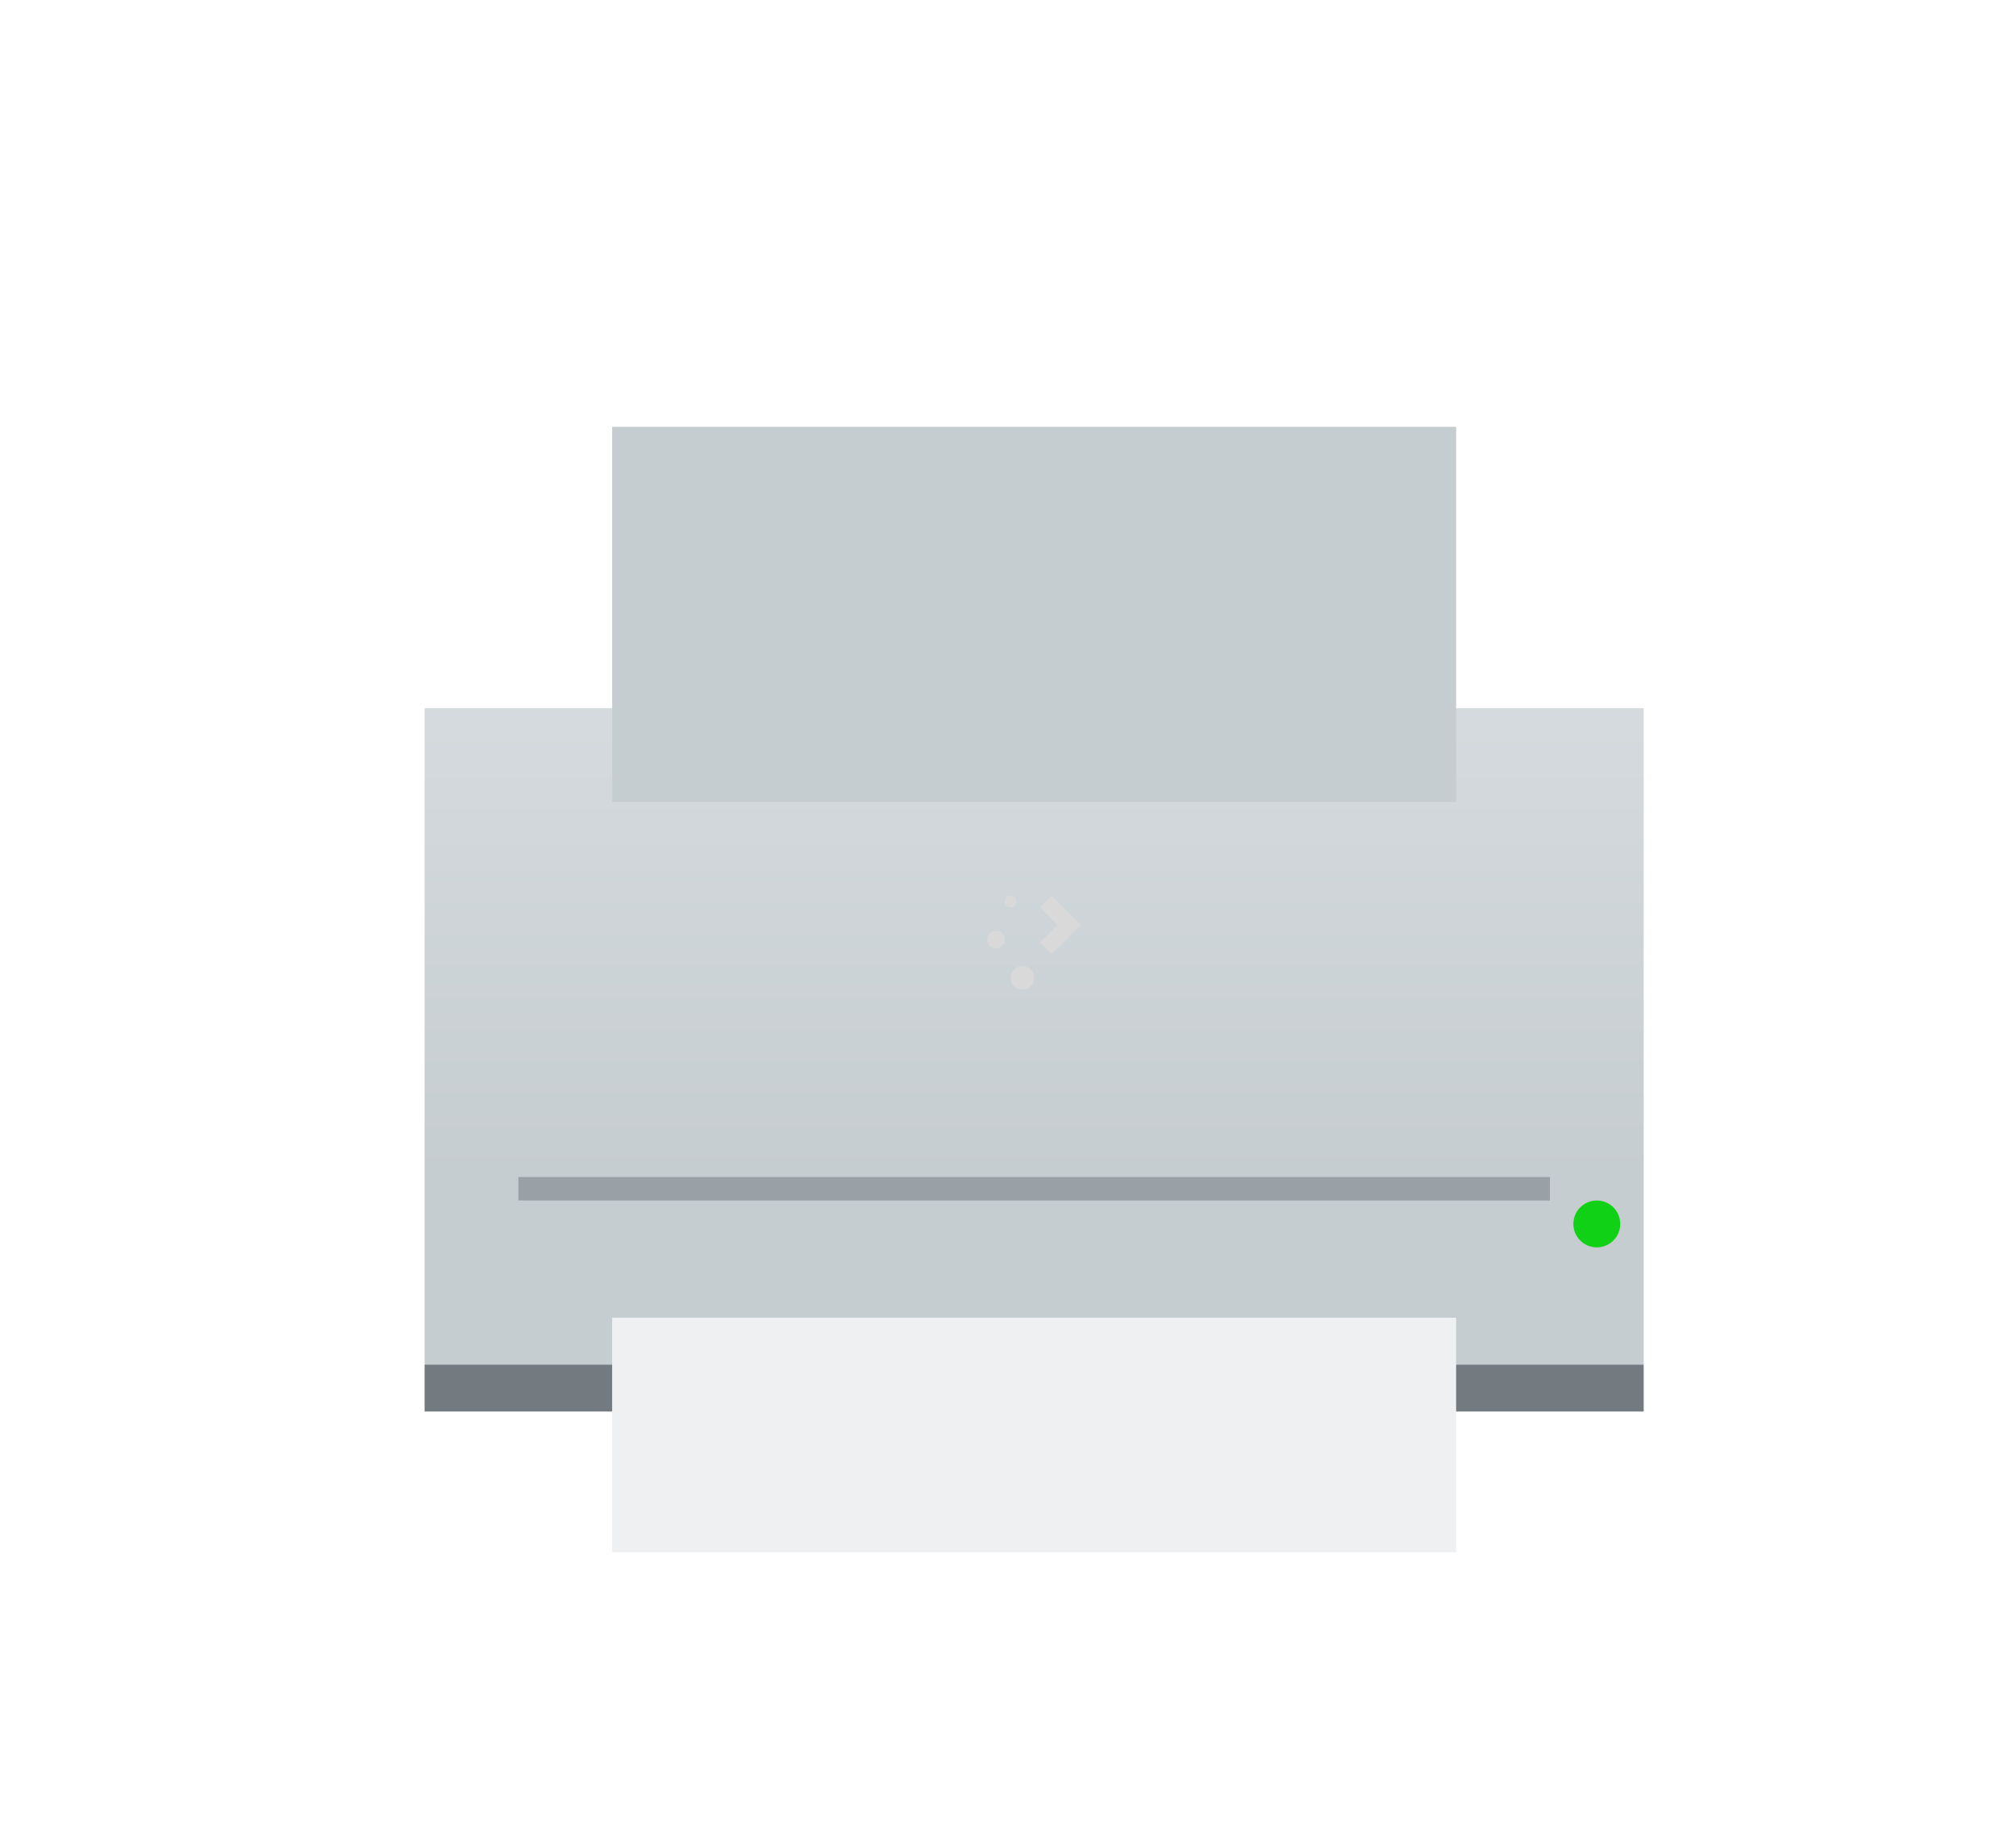
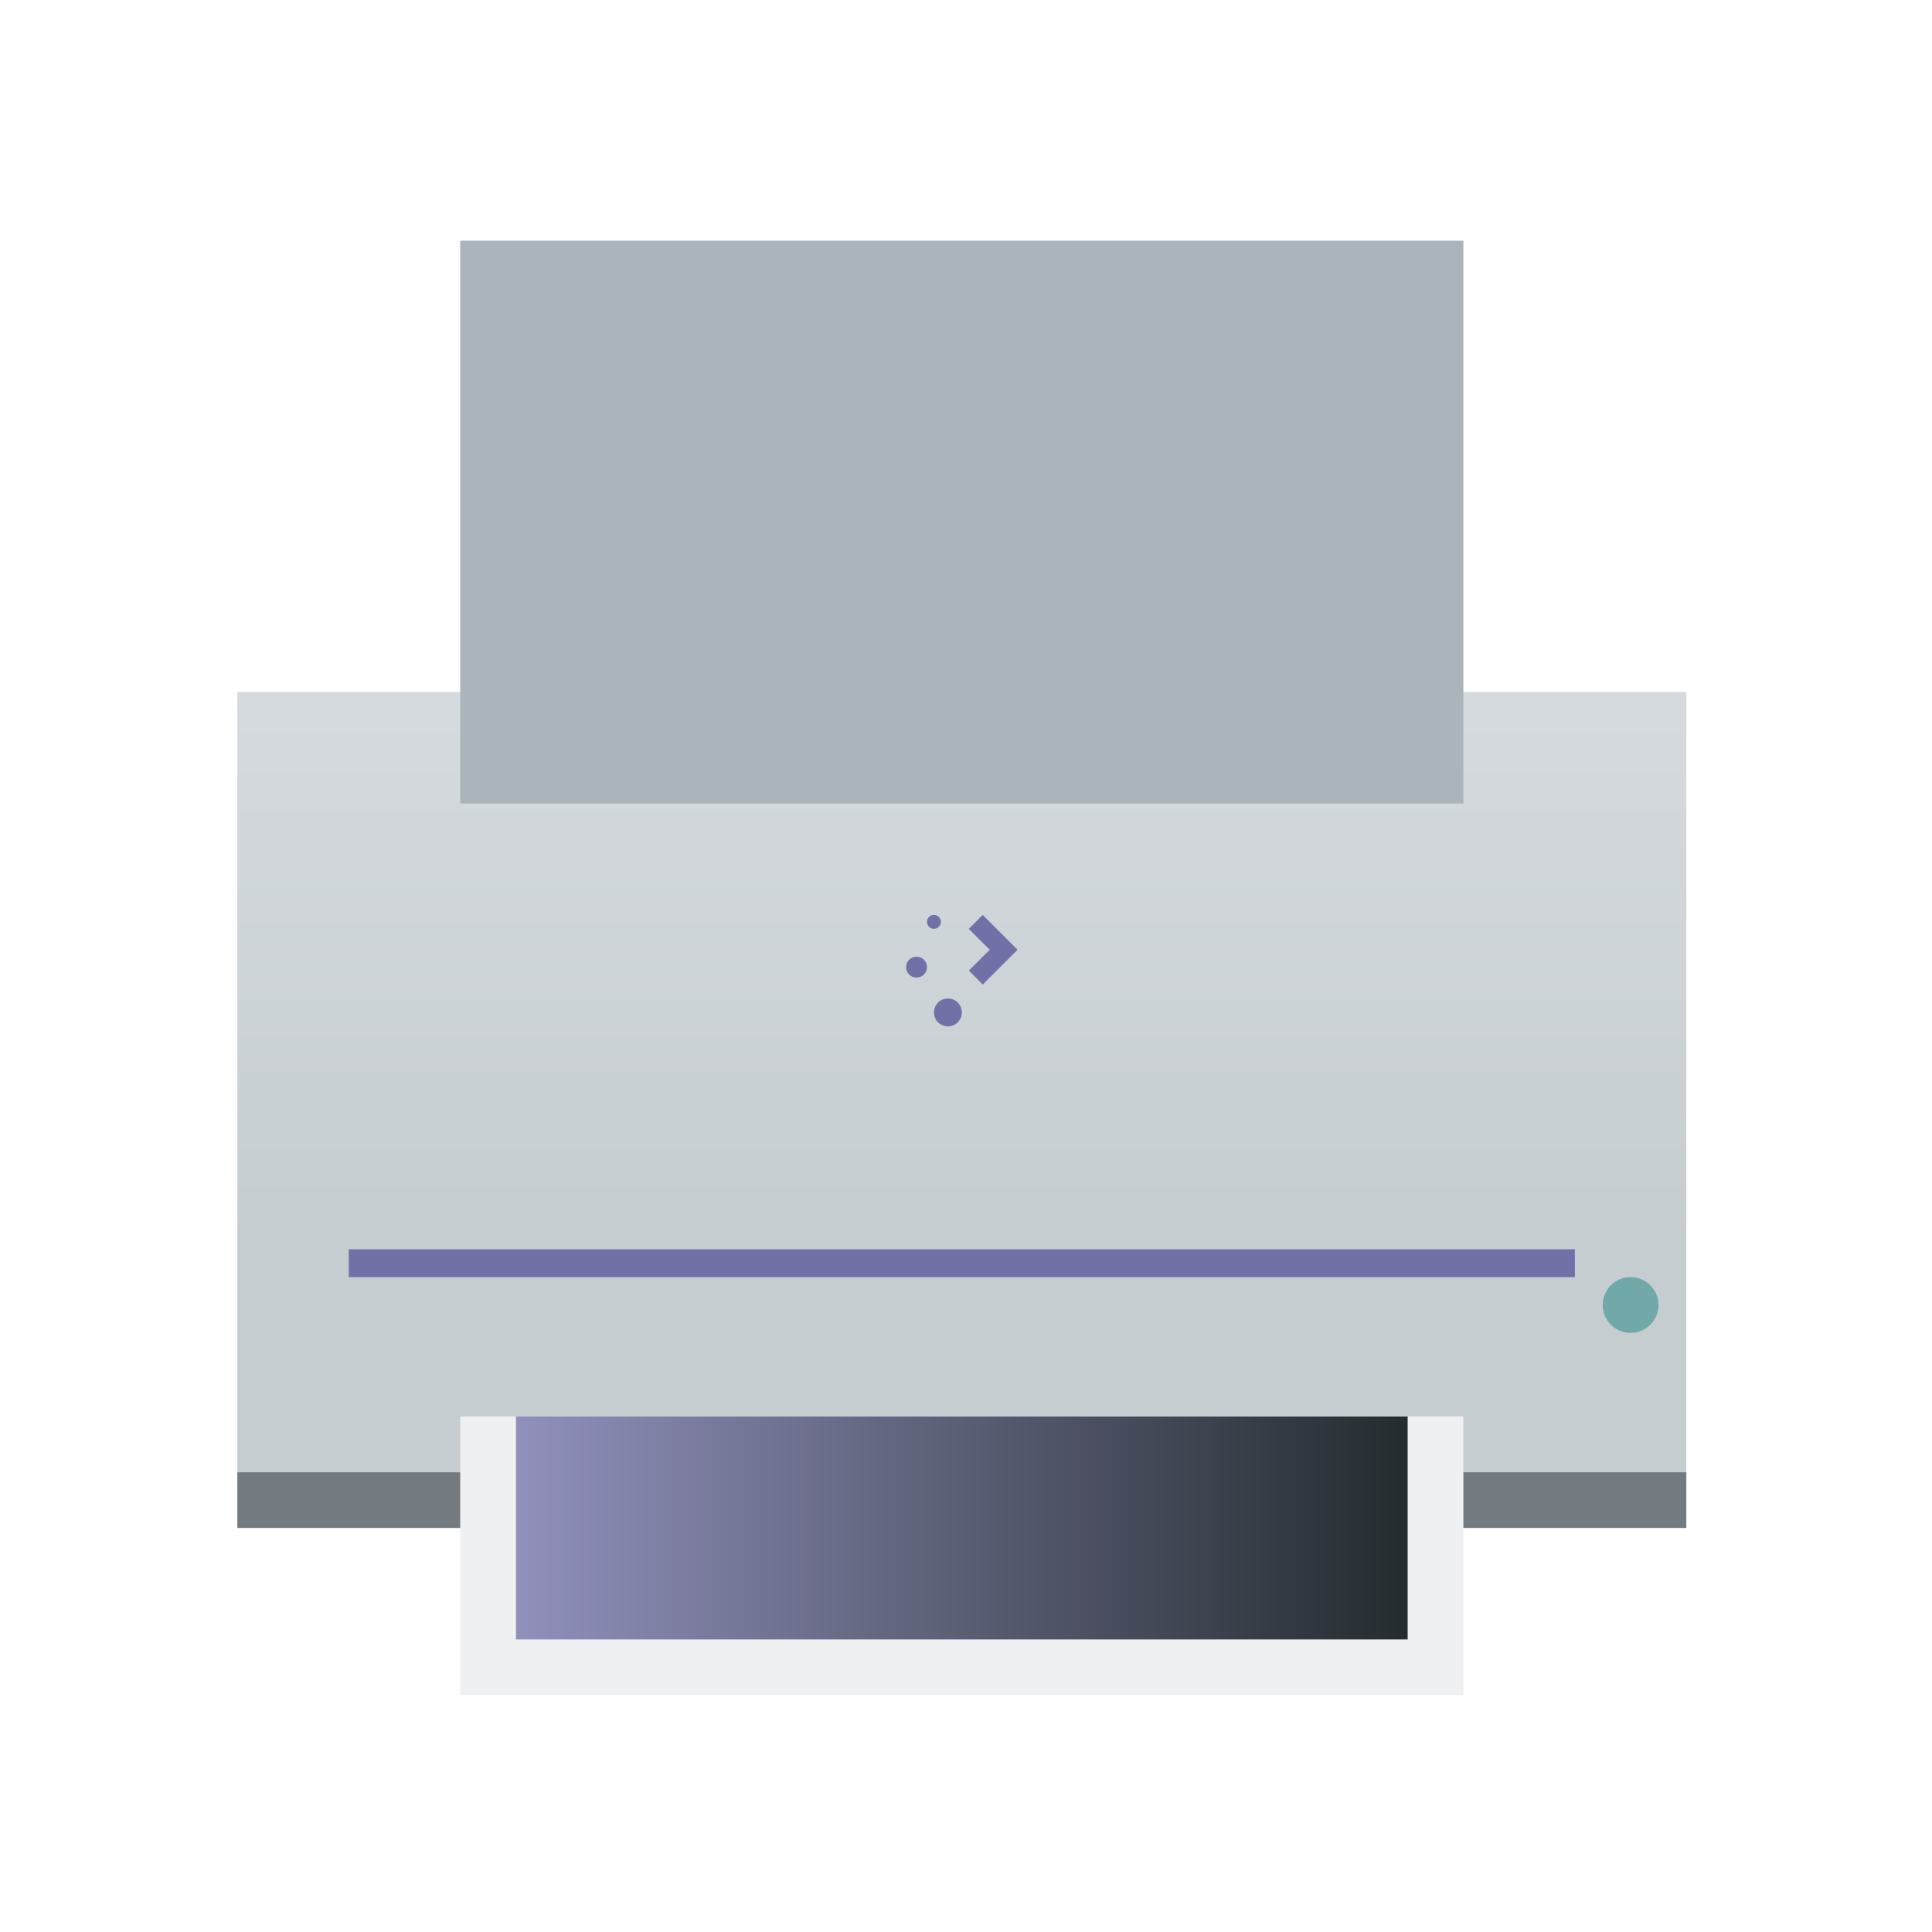
- <svg xmlns="http://www.w3.org/2000/svg" xmlns:xlink="http://www.w3.org/1999/xlink" version="1.1" x="0px" y="0px" viewBox="0 0 85.99 78.329" enable-background="new 0 0 1000 1000" xml:space="preserve" id="svg20" width="85.99" height="78.329">
-   <defs id="defs24">
-     <linearGradient id="linearGradient4617" xlink:href="#linearGradient4303" y1="531.798" y2="501.699" gradientUnits="userSpaceOnUse" x2="0" gradientTransform="matrix(1.083332,0,0,1.166668,-410.6184,-570.4314)" />
+ <svg xmlns="http://www.w3.org/2000/svg" xmlns:xlink="http://www.w3.org/1999/xlink" width="32" height="32" version="1.1" id="svg12">
+   <defs id="defs16">
+     <linearGradient id="linearGradient888">
+       <stop style="stop-color:#9090bb;stop-opacity:1" id="stop884" />
+       <stop offset="1" style="stop-color:#252c2f;stop-opacity:1" id="stop886" />
+     </linearGradient>
+     <linearGradient id="linearGradient4617" xlink:href="#linearGradient4303" y1="531.798" y2="501.699" gradientUnits="userSpaceOnUse" x2="0" gradientTransform="matrix(0.4999992,0,0,0.5384619,-225.9437,-275.7554)" />
    <linearGradient id="linearGradient4303">
      <stop style="stop-color:#c6cdd1" id="stop4305" />
      <stop offset="1" style="stop-color:#e0e5e7" id="stop4307" />
    </linearGradient>
-     <linearGradient id="linearGradient4930" xlink:href="#linearGradient4191" y1="533.798" y2="537.798" gradientUnits="userSpaceOnUse" x2="0" gradientTransform="matrix(1.11111,0,0,1,-421.9678,-485.798)" />
-     <linearGradient id="linearGradient4386" xlink:href="#linearGradient4903" y1="505.798" y2="503.798" gradientUnits="userSpaceOnUse" x2="0" gradientTransform="translate(-376.5715,-497.798)" />
-     <linearGradient id="linearGradient4982" xlink:href="#linearGradient4976" x1="394.571" gradientUnits="userSpaceOnUse" x2="422.571" gradientTransform="matrix(1.142856,0,0,1,-434.9382,-485.798)" />
-     <linearGradient id="linearGradient25" xlink:href="#linearGradient4770" y1="533.798" y2="546.798" x1="391.571" gradientUnits="userSpaceOnUse" x2="404.571" gradientTransform="translate(-378.5715,-485.798)" />
-     <linearGradient id="linearGradient4402" xlink:href="#linearGradient4903" y1="507.798" y2="505.798" gradientUnits="userSpaceOnUse" x2="0" gradientTransform="translate(-376.5715,-497.798)" />
-     <linearGradient id="linearGradient32" xlink:href="#linearGradient4903" y1="519.798" y2="507.798" gradientUnits="userSpaceOnUse" x2="0" gradientTransform="matrix(1,0,0,1.333333,-376.5715,-667.064)" />
-     <linearGradient id="linearGradient34" xlink:href="#linearGradient4199" y1="28" y2="12" gradientUnits="userSpaceOnUse" x2="0" gradientTransform="translate(5.99998,16.00005)" />
-     <linearGradient id="linearGradient4199">
-       <stop style="stop-color:#2f3943" id="stop4201" />
-       <stop offset="1" style="stop-color:#4d5662" id="stop4203" />
-     </linearGradient>
-     <linearGradient id="linearGradient39" xlink:href="#linearGradient4199" y1="28" y2="12" gradientUnits="userSpaceOnUse" x2="0" gradientTransform="matrix(-1,0,0,1,57.99998,16.00005)" />
-     <linearGradient gradientTransform="translate(-376.5715,-485.798)" xlink:href="#linearGradient4199" id="linearGradient41" y1="524.798" x1="425.571" y2="511.798" x2="390.571" gradientUnits="userSpaceOnUse" />
-     <linearGradient id="linearGradient43" xlink:href="#linearGradient4770" y1="533.798" y2="546.798" x1="391.571" gradientUnits="userSpaceOnUse" x2="404.571" gradientTransform="translate(-376.5715,-507.798)" />
+     <linearGradient id="linearGradient4930" xlink:href="#linearGradient4191" y1="533.798" y2="537.798" gradientUnits="userSpaceOnUse" x2="0" gradientTransform="matrix(0.5128199,0,0,0.4615384,-231.1819,-236.6938)" />
+     <linearGradient id="linearGradient4386" xlink:href="#linearGradient4903" y1="505.798" y2="503.798" gradientUnits="userSpaceOnUse" x2="0" gradientTransform="matrix(0.4615384,0,0,0.4615384,-210.2298,-242.2323)" />
+     <linearGradient id="linearGradient4402" xlink:href="#linearGradient4903" y1="507.798" y2="505.798" gradientUnits="userSpaceOnUse" x2="0" gradientTransform="matrix(0.4615384,0,0,0.4615384,-210.2298,-242.2323)" />
+     <linearGradient id="linearGradient4617-3" xlink:href="#linearGradient4303" y1="531.798" y2="501.699" gradientUnits="userSpaceOnUse" x2="0" gradientTransform="matrix(0.3333328,0,0,0.3589746,-128.8625,-175.8963)" />
+     <linearGradient id="linearGradient4930-5" xlink:href="#linearGradient4191" y1="533.798" y2="537.798" gradientUnits="userSpaceOnUse" x2="0" gradientTransform="matrix(0.3418799,0,0,0.3076923,-132.3546,-149.8552)" />
+     <linearGradient id="linearGradient4386-3" xlink:href="#linearGradient4903" y1="505.798" y2="503.798" gradientUnits="userSpaceOnUse" x2="0" gradientTransform="matrix(0.3076923,0,0,0.3076923,-118.3865,-153.5475)" />
+     <linearGradient id="linearGradient4402-6" xlink:href="#linearGradient4903" y1="507.798" y2="505.798" gradientUnits="userSpaceOnUse" x2="0" gradientTransform="matrix(0.3076923,0,0,0.3076923,-118.3865,-153.5475)" />
+     <linearGradient xlink:href="#linearGradient888" id="linearGradient887" x1="-23.454" y1="15.308" x2="-8.684" y2="15.308" gradientUnits="userSpaceOnUse" />
+     <linearGradient xlink:href="#linearGradient888" id="linearGradient895" x1="6.131" y1="18.146" x2="15.977" y2="18.146" gradientUnits="userSpaceOnUse" />
  </defs>
-   <rect width="52" x="18.11" y="30.205" rx="0" height="28" style="fill:url(#linearGradient4617);stroke-width:2;stroke-linecap:round;stroke-linejoin:round" id="rect4288" />
-   <rect width="52" x="18.11" y="58.206" height="2" style="fill:#737b81;stroke-width:2;stroke-linecap:round;stroke-linejoin:round" id="rect4290" />
-   <rect width="40" x="24.11" y="56.205" height="7" style="fill:url(#linearGradient4930);stroke-width:0.5;stroke-linejoin:round" id="rect4868" />
-   <rect width="36" x="26.11" y="56.205" height="10" style="fill:#eff0f1;stroke-width:0.5;stroke-linejoin:round" id="rect4299" />
-   <rect width="36" x="26.11" y="18.205" height="16" style="fill:#c6cdd1;stroke-width:0.5;stroke-linejoin:round;fill-opacity:1" id="rect4868-5" />
-   <rect width="32" x="28.11" y="14.205" height="16" style="fill:url(#linearGradient4386);stroke-width:0.5;stroke-linejoin:round" id="rect4299-2" />
-   <rect width="32" x="28.11" y="56.205" height="8" style="fill:url(#linearGradient4982);stroke-width:0.5;stroke-linejoin:round" id="rect4299-3" />
-   <path style="opacity:0.2;fill:url(#linearGradient4950);fill-rule:evenodd" id="path4942" d="m 24.11,56.205 10,10 h 24 v -3 h 2 v -7 z" />
-   <rect width="32" x="28.11" y="16.205" height="12" style="fill:url(#linearGradient4402);stroke-width:0.5;stroke-linejoin:round" id="rect4299-2-2-8" />
-   <rect width="32" x="28.11" y="18.205" height="16" style="fill:url(#linearGradient4394);stroke-width:0.5;stroke-linejoin:round" id="rect4299-2-2" />
-   <path style="fill:url(#linearGradient4545);stroke-width:2;stroke-linecap:round;stroke-linejoin:round" id="rect4512" d="m 18.11,32.206 v 22 h 2 c 1.108,0 2,-0.892 2,-2 V 34.206 c 0,-1.108 -1,-2 -2,-2 z" />
-   <path style="fill:url(#linearGradient4545-5);stroke-width:2;stroke-linecap:round;stroke-linejoin:round" id="rect4512-0" d="m 70.11,32.206 v 22 h -2 c -1.108,0 -2,-0.892 -2,-2 V 34.206 c 0,-1.108 1,-2 2,-2 z" />
-   <circle cx="68.11" cy="52.205" style="fill:#11d116;stroke-width:2;stroke-linecap:round;stroke-linejoin:round" r="1" id="path4292" />
-   <rect width="44" x="22.11" y="50.205" height="1" style="fill:#99a1a7;stroke-width:2;stroke-linecap:round;stroke-linejoin:bevel" id="rect4826" />
-   <path style="fill:url(#linearGradient4852);stroke-width:2;stroke-linecap:round;stroke-linejoin:bevel" id="rect4841" d="m 26.11,34.205 v 10 c 0,1.108 0.892,2 2,2 h 32 c 1.108,0 2,-0.892 2,-2 V 34.205 Z" />
-   <path style="opacity:0.2;fill:url(#linearGradient4950-6);fill-rule:evenodd" id="path4942-8" d="m 26.11,34.205 14,14 h 22 V 34.205 Z" />
-   <path style="fill:#d9d9d9" id="rect4119" d="m 43.11,38.205 c -0.139,0 -0.25,0.112 -0.25,0.25 0,0.139 0.112,0.25 0.25,0.25 0.139,0 0.25,-0.112 0.25,-0.25 0,-0.139 -0.112,-0.25 -0.25,-0.25 z m 1.75,0 -0.5,0.5 0.75,0.75 -0.25,0.25 -0.25,0.25 -0.25,0.25 0.5,0.5 0.25,-0.25 0.25,-0.25 0.25,-0.25 0.5,-0.5 z m -2.375,1.5 c -0.208,0 -0.375,0.167 -0.375,0.375 0,0.208 0.167,0.375 0.375,0.375 0.208,0 0.375,-0.167 0.375,-0.375 0,-0.208 -0.167,-0.375 -0.375,-0.375 z m 1.125,1.5 c -0.277,0 -0.5,0.223 -0.5,0.5 0,0.277 0.223,0.5 0.5,0.5 0.277,0 0.5,-0.223 0.5,-0.5 0,-0.277 -0.223,-0.5 -0.5,-0.5 z" />
+   <g id="printer" transform="translate(32,10)">
+     <rect style="opacity:0.001" width="32" height="32" x="-32" y="-10" id="rect7" />
+     <rect width="24" x="-28.069" y="1.462" rx="0" height="12.923" style="fill:url(#linearGradient4617);stroke-width:0.923;stroke-linecap:round;stroke-linejoin:round" id="rect4288" />
+     <rect width="24" x="-28.069" y="14.385" height="0.923" style="fill:#737b81;stroke-width:0.923;stroke-linecap:round;stroke-linejoin:round" id="rect4290" />
+     <rect width="18.462" x="-25.3" y="13.462" height="3.231" style="fill:url(#linearGradient4930);stroke-width:0.231;stroke-linejoin:round" id="rect4868" />
+     <rect width="16.615" x="-24.377" y="13.462" height="4.615" style="fill:#eff0f1;stroke-width:0.231;stroke-linejoin:round" id="rect4299" />
+     <rect width="16.615" x="-24.377" y="-6.013" height="9.321" style="fill:#abb4ba;fill-opacity:1;stroke-width:0.259;stroke-linejoin:round" id="rect4868-5" />
+     <rect width="14.769" x="-23.454" y="-5.923" height="7.385" style="fill:url(#linearGradient4386);stroke-width:0.231;stroke-linejoin:round" id="rect4299-2" />
+     <rect width="14.769" x="-23.454" y="13.462" height="3.692" style="opacity:1;fill:url(#linearGradient887);fill-opacity:1;stroke-width:0.231;stroke-linejoin:round" id="rect4299-3" />
+     <path style="opacity:0.2;fill:url(#linearGradient4950);fill-rule:evenodd;stroke-width:0.462" id="path4942" d="m -25.3,13.462 4.615,4.615 h 11.077 v -1.385 h 0.923 v -3.231 z" />
+     <rect width="14.769" x="-23.454" y="-5" height="5.538" style="fill:url(#linearGradient4402);stroke-width:0.231;stroke-linejoin:round" id="rect4299-2-2-8" />
+     <rect width="14.769" x="-23.454" y="-4.077" height="7.385" style="fill:url(#linearGradient4394);stroke-width:0.231;stroke-linejoin:round" id="rect4299-2-2" />
+     <path style="fill:url(#linearGradient4545);stroke-width:0.923;stroke-linecap:round;stroke-linejoin:round" id="rect4512" d="M -28.069,2.385 V 12.539 h 0.923 c 0.511,0 0.923,-0.412 0.923,-0.923 V 3.308 c 0,-0.511 -0.462,-0.923 -0.923,-0.923 z" />
+     <path style="fill:url(#linearGradient4545-5);stroke-width:0.923;stroke-linecap:round;stroke-linejoin:round" id="rect4512-0" d="M -4.069,2.385 V 12.539 h -0.923 c -0.511,0 -0.923,-0.412 -0.923,-0.923 V 3.308 c 0,-0.511 0.462,-0.923 0.923,-0.923 z" />
+     <circle cx="-4.992" cy="11.615" style="fill:#71a8a8;fill-opacity:1;stroke-width:0.923;stroke-linecap:round;stroke-linejoin:round" r="0.462" id="path4292" />
+     <rect width="20.308" x="-26.223" y="10.692" height="0.462" style="fill:#7171a8;fill-opacity:1;stroke-width:0.923;stroke-linecap:round;stroke-linejoin:bevel" id="rect4826" />
+     <path style="fill:url(#linearGradient4852);stroke-width:0.923;stroke-linecap:round;stroke-linejoin:bevel" id="rect4841" d="m -24.377,3.308 v 4.615 c 0,0.511 0.412,0.923 0.923,0.923 h 14.769 c 0.511,0 0.923,-0.412 0.923,-0.923 V 3.308 Z" />
+     <path style="opacity:0.2;fill:url(#linearGradient4950-6);fill-rule:evenodd;stroke-width:0.462" id="path4942-8" d="M -24.377,3.308 -17.915,9.769 H -7.761 V 3.308 Z" />
+     <path style="fill:#7171a8;fill-opacity:1;stroke-width:0.462" id="rect4119" d="m -16.531,5.154 c -0.064,0 -0.115,0.051 -0.115,0.115 0,0.064 0.051,0.115 0.115,0.115 0.064,0 0.115,-0.051 0.115,-0.115 0,-0.064 -0.051,-0.115 -0.115,-0.115 z m 0.808,0 -0.231,0.231 0.346,0.346 -0.115,0.115 -0.115,0.115 -0.115,0.115 0.231,0.231 0.115,-0.115 0.115,-0.115 0.115,-0.115 0.231,-0.231 z m -1.096,0.692 c -0.096,0 -0.173,0.077 -0.173,0.173 0,0.096 0.077,0.173 0.173,0.173 0.096,0 0.173,-0.077 0.173,-0.173 0,-0.096 -0.077,-0.173 -0.173,-0.173 z m 0.519,0.692 c -0.128,0 -0.231,0.103 -0.231,0.231 0,0.128 0.103,0.231 0.231,0.231 0.128,0 0.231,-0.103 0.231,-0.231 0,-0.128 -0.103,-0.231 -0.231,-0.231 z" />
+   </g>
+   <g id="22-22-printer" transform="translate(32,10)">
+     <rect style="opacity:0.001" width="22" height="22" x="0" y="0" id="rect2" />
+     <rect width="16" x="3.054" y="8.915" rx="0" height="8.615" style="fill:url(#linearGradient4617-3);stroke-width:0.615;stroke-linecap:round;stroke-linejoin:round" id="rect4288-9" />
+     <rect width="16" x="3.054" y="17.53" height="0.615" style="fill:#737b81;stroke-width:0.615;stroke-linecap:round;stroke-linejoin:round" id="rect4290-1" />
+     <rect width="12.308" x="4.9" y="16.915" height="2.154" style="fill:url(#linearGradient4930-5);stroke-width:0.154;stroke-linejoin:round" id="rect4868-2" />
+     <rect width="11.077" x="5.516" y="16.915" height="3.077" style="fill:#eff0f1;stroke-width:0.154;stroke-linejoin:round" id="rect4299-7" />
+     <rect width="11.077" x="5.516" y="4.184" height="5.961" style="fill:#a9b2bc;fill-opacity:1;stroke-width:0.169;stroke-linejoin:round" id="rect4868-5-0" />
+     <rect width="9.846" x="6.131" y="3.992" height="4.923" style="fill:url(#linearGradient4386-3);stroke-width:0.154;stroke-linejoin:round" id="rect4299-2-9" />
+     <rect width="9.846" x="6.131" y="16.915" height="2.462" style="opacity:1;fill:url(#linearGradient895);fill-opacity:1.0;stroke-width:0.154;stroke-linejoin:round" id="rect4299-3-3" />
+     <path style="opacity:0.2;fill:url(#linearGradient4950);fill-rule:evenodd;stroke-width:0.308" id="path4942-6" d="M 4.9,16.915 7.977,19.992 h 7.385 v -0.923 h 0.615 v -2.154 z" />
+     <rect width="9.846" x="6.131" y="4.607" height="3.692" style="fill:url(#linearGradient4402-6);stroke-width:0.154;stroke-linejoin:round" id="rect4299-2-2-8-0" />
+     <rect width="9.846" x="6.131" y="5.223" height="4.923" style="fill:url(#linearGradient4394);stroke-width:0.154;stroke-linejoin:round" id="rect4299-2-2-6" />
+     <path style="fill:url(#linearGradient4545);stroke-width:0.615;stroke-linecap:round;stroke-linejoin:round" id="rect4512-2" d="m 3.054,9.53 v 6.769 h 0.615 c 0.341,0 0.615,-0.274 0.615,-0.615 v -5.538 c 0,-0.341 -0.308,-0.615 -0.615,-0.615 z" />
+     <path style="fill:url(#linearGradient4545-5);stroke-width:0.615;stroke-linecap:round;stroke-linejoin:round" id="rect4512-0-6" d="m 19.054,9.53 v 6.769 h -0.615 c -0.341,0 -0.615,-0.274 -0.615,-0.615 v -5.538 c 0,-0.341 0.308,-0.615 0.615,-0.615 z" />
+     <circle cx="18.439" cy="15.684" style="fill:#71a8a8;fill-opacity:1;stroke-width:0.615;stroke-linecap:round;stroke-linejoin:round" r="0.308" id="path4292-1" />
+     <rect width="13.538" x="4.285" y="15.069" height="0.308" style="fill:#7171a8;fill-opacity:1;stroke-width:0.615;stroke-linecap:round;stroke-linejoin:bevel" id="rect4826-8" />
+     <path style="fill:url(#linearGradient4852);stroke-width:0.615;stroke-linecap:round;stroke-linejoin:bevel" id="rect4841-7" d="m 5.516,10.146 v 3.077 c 0,0.341 0.274,0.615 0.615,0.615 h 9.846 c 0.341,0 0.615,-0.274 0.615,-0.615 v -3.077 z" />
+     <path style="opacity:0.2;fill:url(#linearGradient4950-6);fill-rule:evenodd;stroke-width:0.308" id="path4942-8-9" d="m 5.516,10.146 4.308,4.308 h 6.769 v -4.308 z" />
+     <path style="fill:#7171a8;fill-opacity:1;stroke-width:0.308" id="rect4119-2" d="m 10.746,11.377 c -0.043,0 -0.077,0.034 -0.077,0.077 0,0.043 0.034,0.077 0.077,0.077 0.043,0 0.077,-0.034 0.077,-0.077 0,-0.043 -0.034,-0.077 -0.077,-0.077 z m 0.538,0 -0.154,0.154 0.231,0.231 -0.077,0.077 -0.077,0.077 -0.077,0.077 0.154,0.154 0.077,-0.077 0.077,-0.077 0.077,-0.077 0.154,-0.154 z m -0.731,0.462 c -0.064,0 -0.115,0.051 -0.115,0.115 0,0.064 0.051,0.115 0.115,0.115 0.064,0 0.115,-0.051 0.115,-0.115 0,-0.064 -0.051,-0.115 -0.115,-0.115 z m 0.346,0.462 c -0.085,0 -0.154,0.069 -0.154,0.154 0,0.085 0.069,0.154 0.154,0.154 0.085,0 0.154,-0.069 0.154,-0.154 0,-0.085 -0.069,-0.154 -0.154,-0.154 z" />
+   </g>
</svg>
